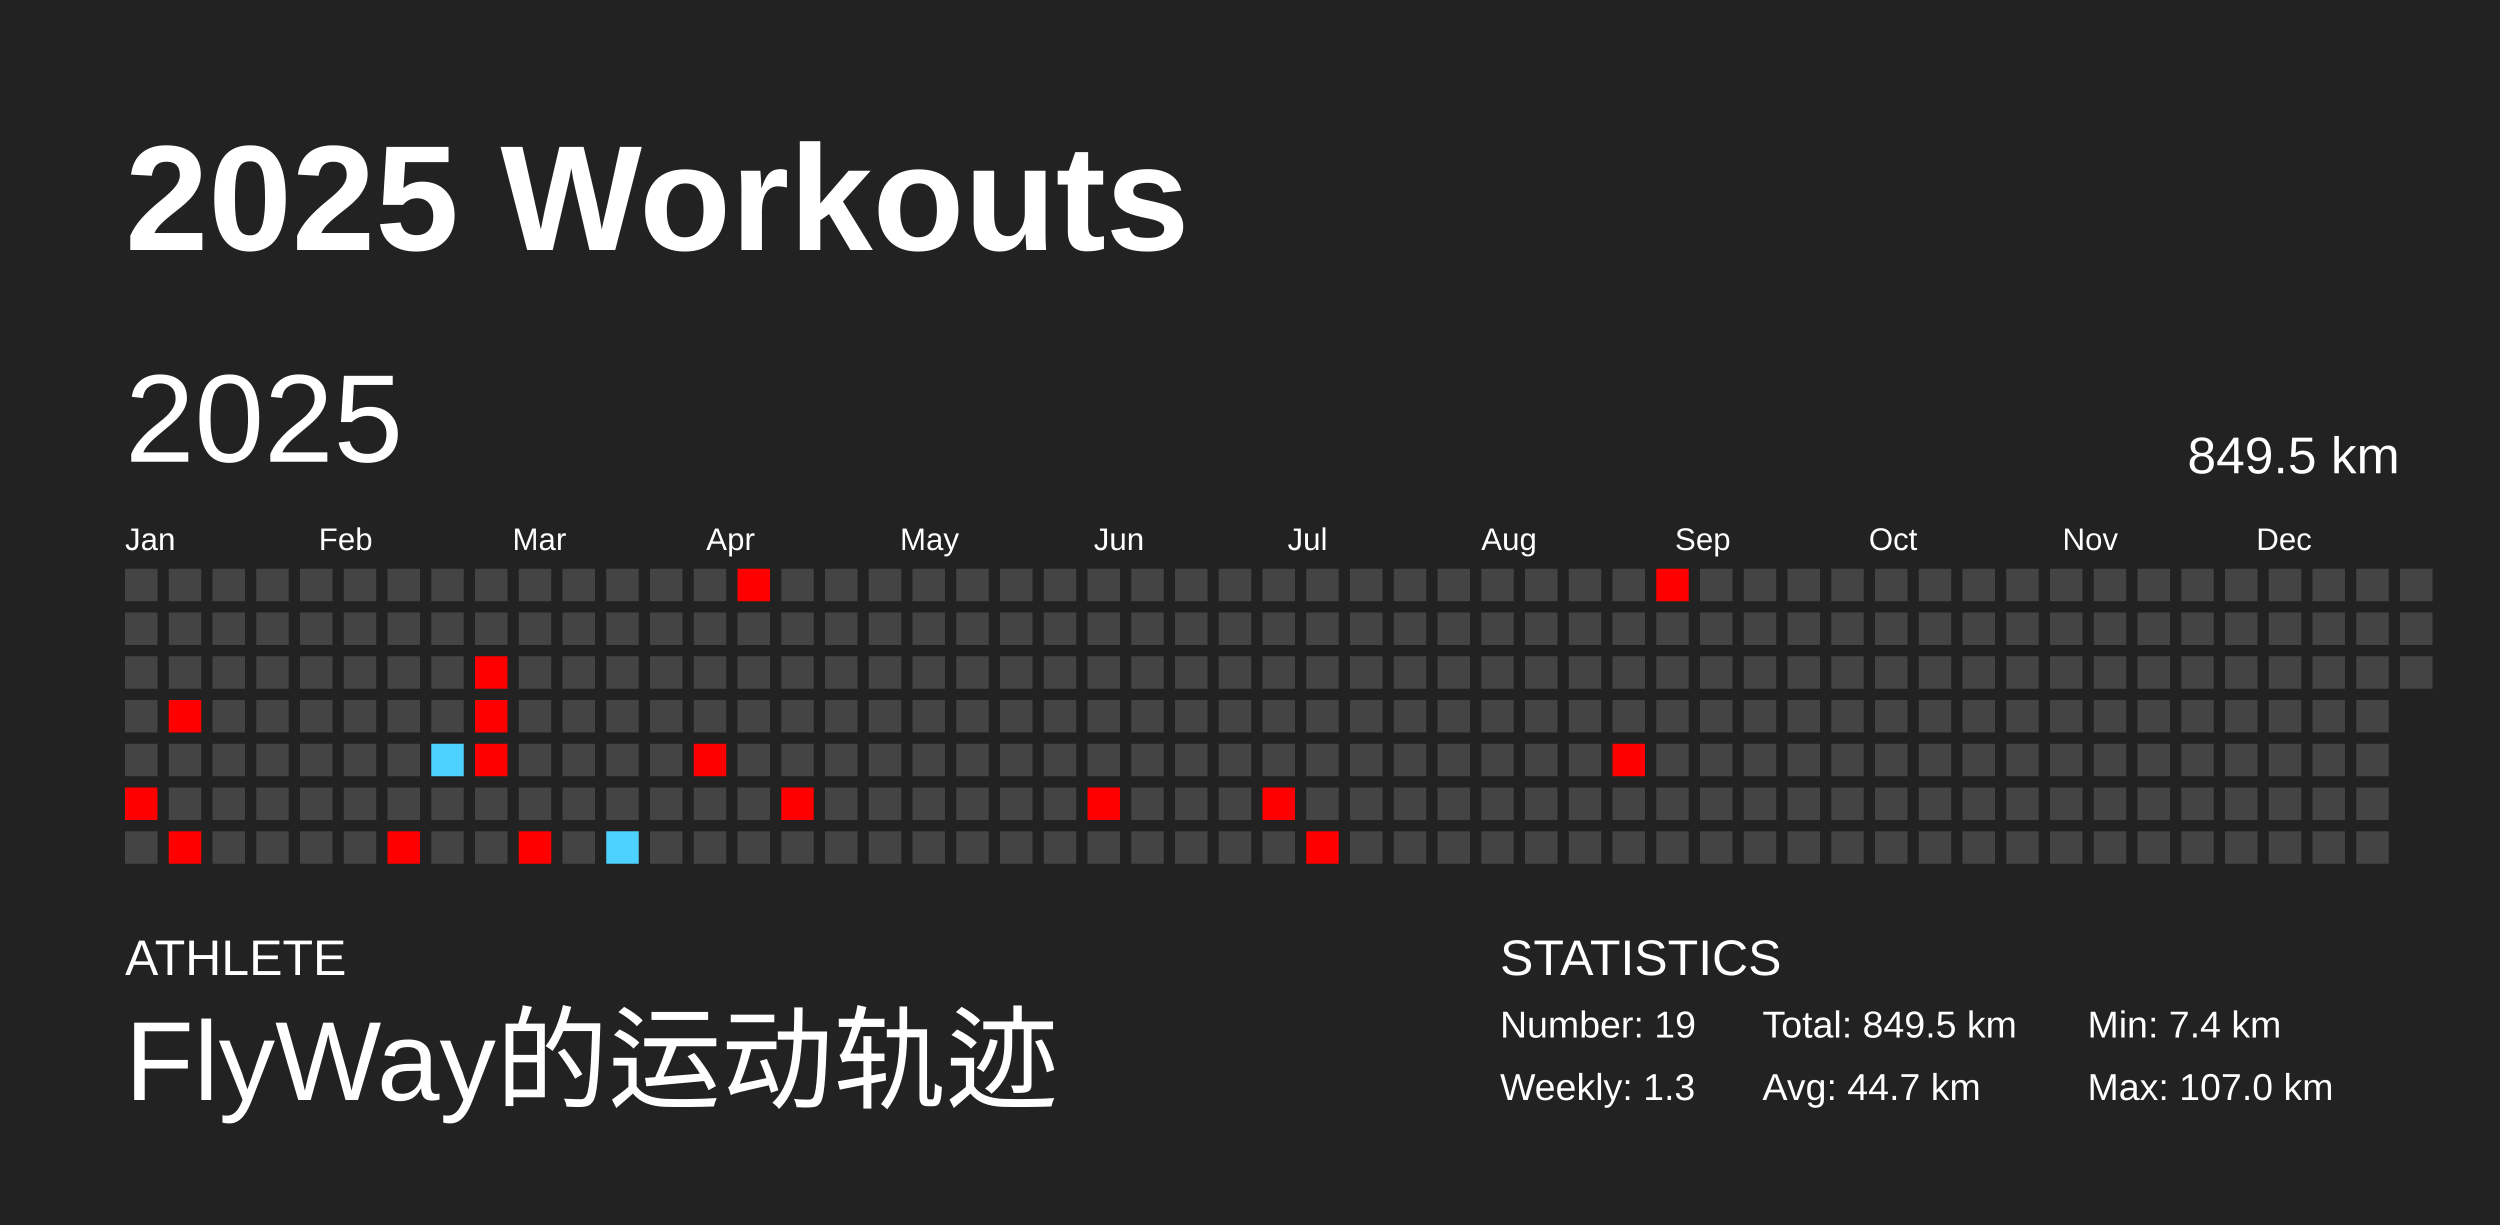
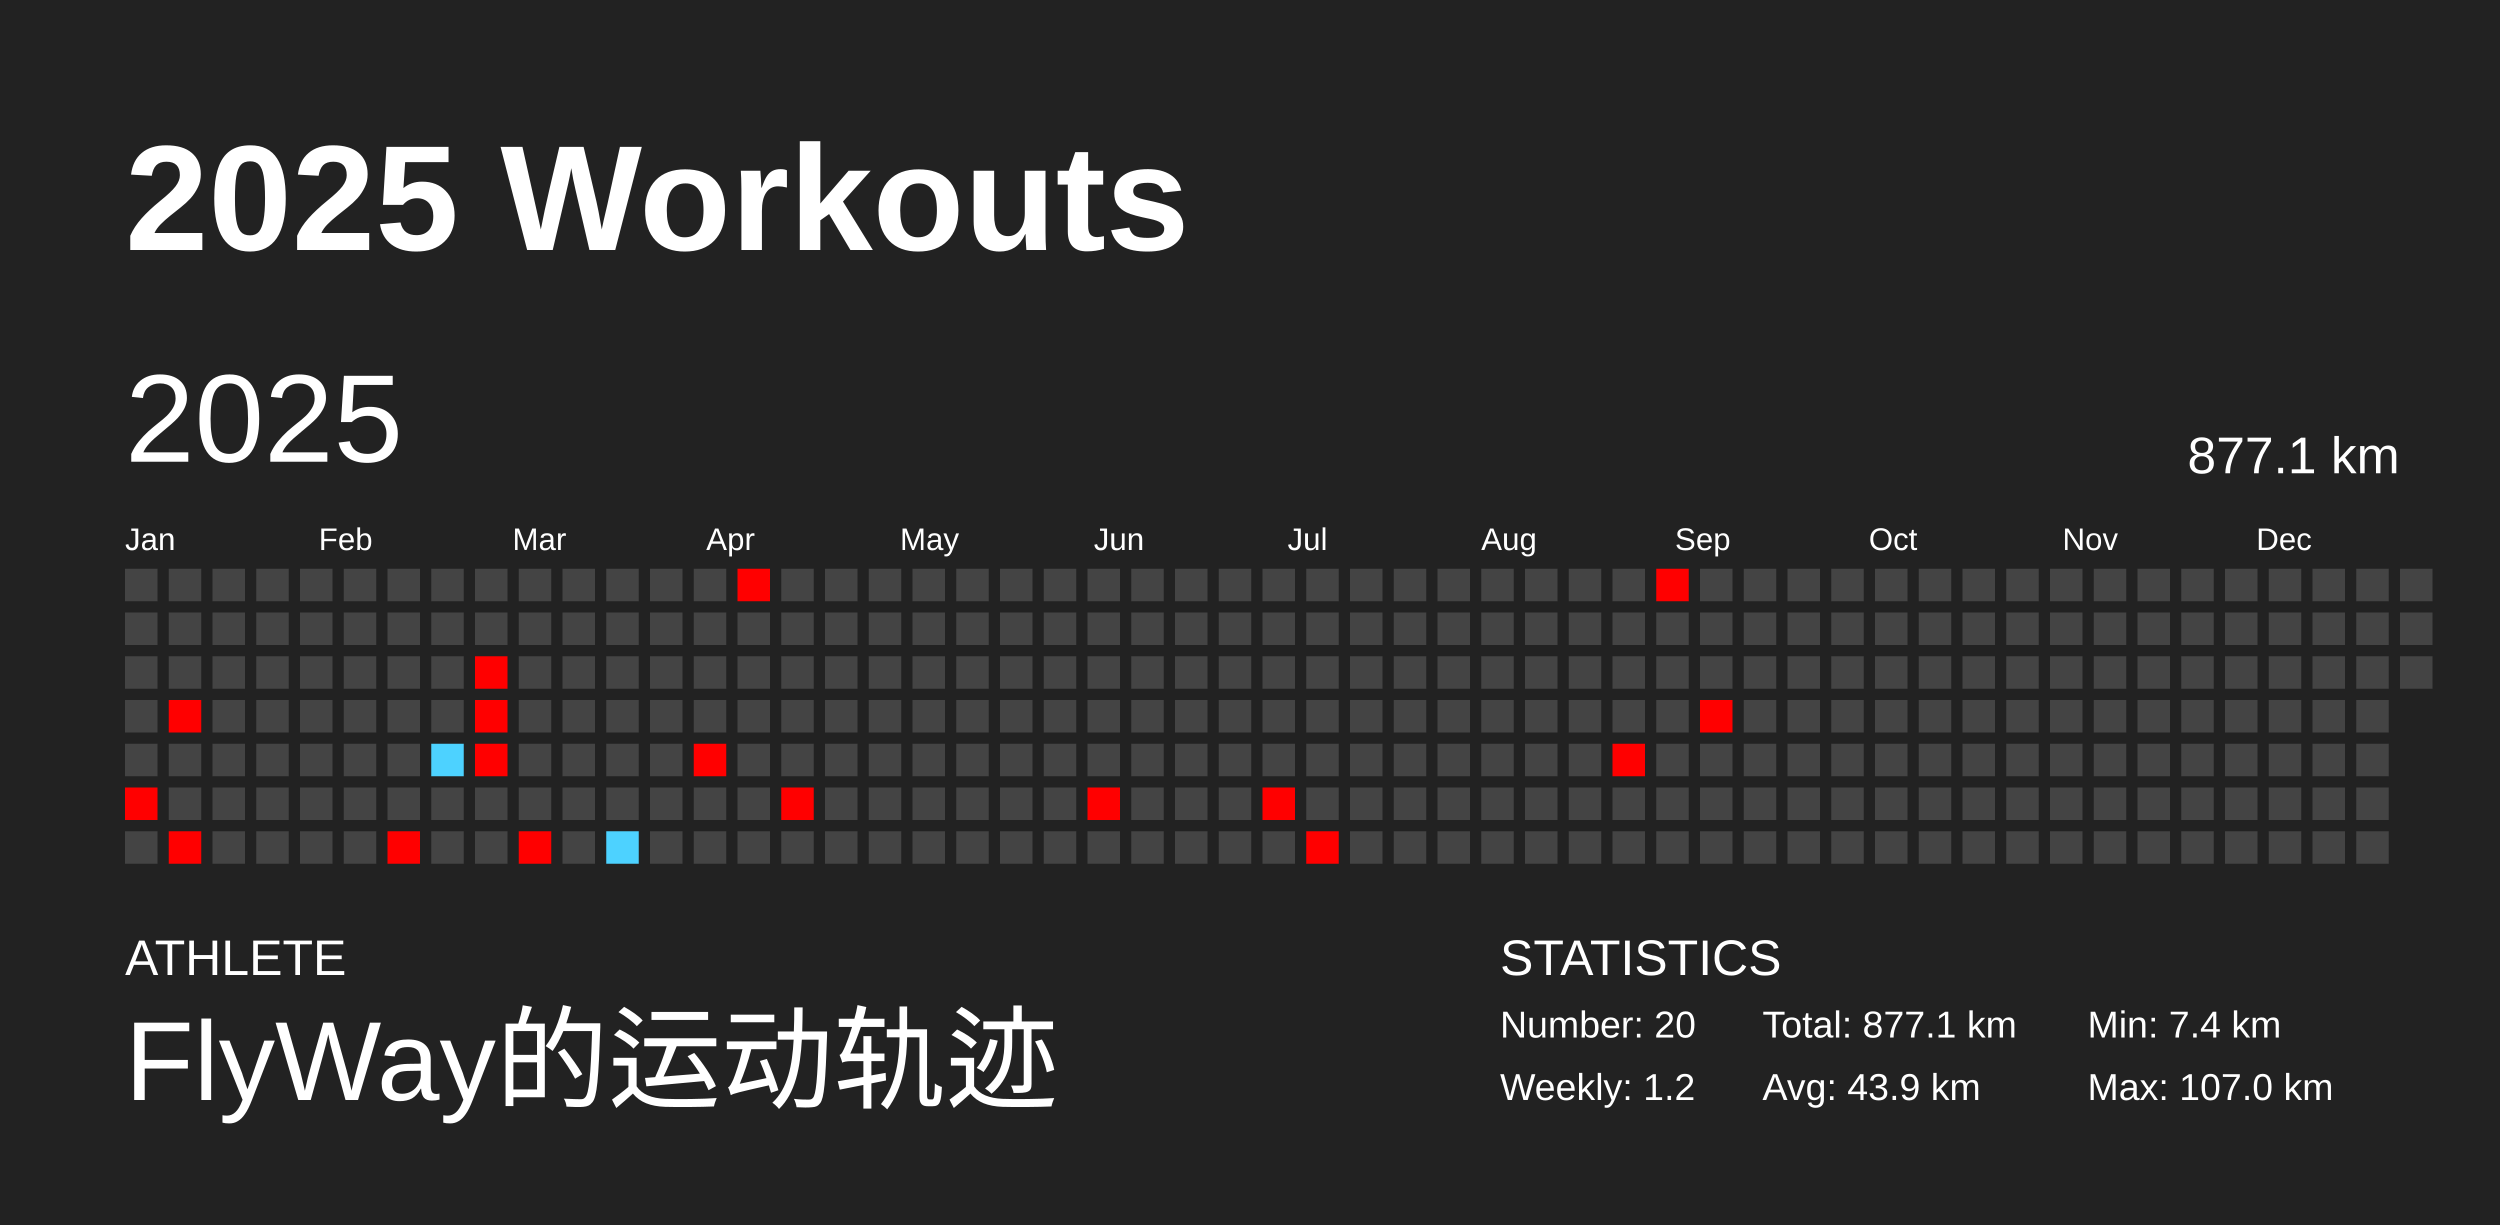
<svg xmlns="http://www.w3.org/2000/svg" baseProfile="full" height="98mm" version="1.1" viewBox="0,0,200,98" width="200mm">
  <defs />
  <rect fill="#222222" height="98" width="200" x="0" y="0" />
  <text fill="#FFFFFF" style="font-size:12px; font-family:Arial; font-weight:bold;" x="10" y="20">2025 Workouts</text>
  <text fill="#FFFFFF" style="font-size:4px; font-family:Arial" x="10" y="78">ATHLETE</text>
  <text fill="#FFFFFF" style="font-size:9px; font-family:Arial" x="10" y="88">FlyWay的运动轨迹</text>
  <text fill="#FFFFFF" style="font-size:4px; font-family:Arial" x="120" y="78">STATISTICS</text>
-   <text fill="#FFFFFF" style="font-size:3px; font-family:Arial" x="120" y="83">Number: 19</text>
-   <text fill="#FFFFFF" style="font-size:3px; font-family:Arial" x="120" y="88">Weekly: 1.3</text>
-   <text fill="#FFFFFF" style="font-size:3px; font-family:Arial" x="141" y="83">Total: 849.5 km</text>
-   <text fill="#FFFFFF" style="font-size:3px; font-family:Arial" x="141" y="88">Avg: 44.7 km</text>
+   <text fill="#FFFFFF" style="font-size:3px; font-family:Arial" x="120" y="83">Number: 20</text>
+   <text fill="#FFFFFF" style="font-size:3px; font-family:Arial" x="120" y="88">Weekly: 1.2</text>
+   <text fill="#FFFFFF" style="font-size:3px; font-family:Arial" x="141" y="83">Total: 877.1 km</text>
+   <text fill="#FFFFFF" style="font-size:3px; font-family:Arial" x="141" y="88">Avg: 43.9 km</text>
  <text fill="#FFFFFF" style="font-size:3px; font-family:Arial" x="167" y="83">Min: 7.4 km</text>
  <text fill="#FFFFFF" style="font-size:3px; font-family:Arial" x="167" y="88">Max: 107.0 km</text>
  <text dominant-baseline="hanging" fill="#FFFFFF" style="font-size:10.0px; font-family:Arial;" x="10" y="30">2025</text>
-   <text dominant-baseline="hanging" fill="#FFFFFF" style="font-size:4.125px; font-family:Arial;" x="175" y="35">849.5 km</text>
+   <text dominant-baseline="hanging" fill="#FFFFFF" style="font-size:4.125px; font-family:Arial;" x="175" y="35">877.1 km</text>
  <text fill="#FFFFFF" style="font-size:2.5px; font-family:Arial" x="10.0" y="44">Jan</text>
  <text fill="#FFFFFF" style="font-size:2.5px; font-family:Arial" x="25.5" y="44">Feb</text>
  <text fill="#FFFFFF" style="font-size:2.5px; font-family:Arial" x="41.0" y="44">Mar</text>
  <text fill="#FFFFFF" style="font-size:2.5px; font-family:Arial" x="56.5" y="44">Apr</text>
  <text fill="#FFFFFF" style="font-size:2.5px; font-family:Arial" x="72.0" y="44">May</text>
  <text fill="#FFFFFF" style="font-size:2.5px; font-family:Arial" x="87.5" y="44">Jun</text>
  <text fill="#FFFFFF" style="font-size:2.5px; font-family:Arial" x="103.0" y="44">Jul</text>
  <text fill="#FFFFFF" style="font-size:2.5px; font-family:Arial" x="118.5" y="44">Aug</text>
  <text fill="#FFFFFF" style="font-size:2.5px; font-family:Arial" x="134.0" y="44">Sep</text>
  <text fill="#FFFFFF" style="font-size:2.5px; font-family:Arial" x="149.5" y="44">Oct</text>
  <text fill="#FFFFFF" style="font-size:2.5px; font-family:Arial" x="165.0" y="44">Nov</text>
  <text fill="#FFFFFF" style="font-size:2.5px; font-family:Arial" x="180.5" y="44">Dec</text>
  <rect fill="#444444" height="2.6" width="2.6" x="10.0" y="45.5" />
  <rect fill="#444444" height="2.6" width="2.6" x="10.0" y="49.0" />
  <rect fill="#444444" height="2.6" width="2.6" x="10.0" y="52.5" />
  <rect fill="#444444" height="2.6" width="2.6" x="10.0" y="56.0" />
  <rect fill="#444444" height="2.6" width="2.6" x="10.0" y="59.5" />
  <rect fill="red" height="2.6" width="2.6" x="10.0" y="63.0" />
  <rect fill="#444444" height="2.6" width="2.6" x="10.0" y="66.5" />
  <rect fill="#444444" height="2.6" width="2.6" x="13.5" y="45.5" />
  <rect fill="#444444" height="2.6" width="2.6" x="13.5" y="49.0" />
  <rect fill="#444444" height="2.6" width="2.6" x="13.5" y="52.5" />
  <rect fill="red" height="2.6" width="2.6" x="13.5" y="56.0" />
  <rect fill="#444444" height="2.6" width="2.6" x="13.5" y="59.5" />
  <rect fill="#444444" height="2.6" width="2.6" x="13.5" y="63.0" />
  <rect fill="red" height="2.6" width="2.6" x="13.5" y="66.5" />
  <rect fill="#444444" height="2.6" width="2.6" x="17.0" y="45.5" />
  <rect fill="#444444" height="2.6" width="2.6" x="17.0" y="49.0" />
  <rect fill="#444444" height="2.6" width="2.6" x="17.0" y="52.5" />
  <rect fill="#444444" height="2.6" width="2.6" x="17.0" y="56.0" />
  <rect fill="#444444" height="2.6" width="2.6" x="17.0" y="59.5" />
  <rect fill="#444444" height="2.6" width="2.6" x="17.0" y="63.0" />
  <rect fill="#444444" height="2.6" width="2.6" x="17.0" y="66.5" />
  <rect fill="#444444" height="2.6" width="2.6" x="20.5" y="45.5" />
  <rect fill="#444444" height="2.6" width="2.6" x="20.5" y="49.0" />
  <rect fill="#444444" height="2.6" width="2.6" x="20.5" y="52.5" />
  <rect fill="#444444" height="2.6" width="2.6" x="20.5" y="56.0" />
  <rect fill="#444444" height="2.6" width="2.6" x="20.5" y="59.5" />
  <rect fill="#444444" height="2.6" width="2.6" x="20.5" y="63.0" />
  <rect fill="#444444" height="2.6" width="2.6" x="20.5" y="66.5" />
  <rect fill="#444444" height="2.6" width="2.6" x="24.0" y="45.5" />
  <rect fill="#444444" height="2.6" width="2.6" x="24.0" y="49.0" />
  <rect fill="#444444" height="2.6" width="2.6" x="24.0" y="52.5" />
  <rect fill="#444444" height="2.6" width="2.6" x="24.0" y="56.0" />
  <rect fill="#444444" height="2.6" width="2.6" x="24.0" y="59.5" />
  <rect fill="#444444" height="2.6" width="2.6" x="24.0" y="63.0" />
  <rect fill="#444444" height="2.6" width="2.6" x="24.0" y="66.5" />
  <rect fill="#444444" height="2.6" width="2.6" x="27.5" y="45.5" />
  <rect fill="#444444" height="2.6" width="2.6" x="27.5" y="49.0" />
  <rect fill="#444444" height="2.6" width="2.6" x="27.5" y="52.5" />
  <rect fill="#444444" height="2.6" width="2.6" x="27.5" y="56.0" />
  <rect fill="#444444" height="2.6" width="2.6" x="27.5" y="59.5" />
  <rect fill="#444444" height="2.6" width="2.6" x="27.5" y="63.0" />
  <rect fill="#444444" height="2.6" width="2.6" x="27.5" y="66.5" />
  <rect fill="#444444" height="2.6" width="2.6" x="31.0" y="45.5" />
  <rect fill="#444444" height="2.6" width="2.6" x="31.0" y="49.0" />
  <rect fill="#444444" height="2.6" width="2.6" x="31.0" y="52.5" />
  <rect fill="#444444" height="2.6" width="2.6" x="31.0" y="56.0" />
  <rect fill="#444444" height="2.6" width="2.6" x="31.0" y="59.5" />
  <rect fill="#444444" height="2.6" width="2.6" x="31.0" y="63.0" />
  <rect fill="red" height="2.6" width="2.6" x="31.0" y="66.5" />
  <rect fill="#444444" height="2.6" width="2.6" x="34.5" y="45.5" />
  <rect fill="#444444" height="2.6" width="2.6" x="34.5" y="49.0" />
  <rect fill="#444444" height="2.6" width="2.6" x="34.5" y="52.5" />
  <rect fill="#444444" height="2.6" width="2.6" x="34.5" y="56.0" />
  <rect fill="#4dd2ff" height="2.6" width="2.6" x="34.5" y="59.5" />
  <rect fill="#444444" height="2.6" width="2.6" x="34.5" y="63.0" />
  <rect fill="#444444" height="2.6" width="2.6" x="34.5" y="66.5" />
  <rect fill="#444444" height="2.6" width="2.6" x="38.0" y="45.5" />
  <rect fill="#444444" height="2.6" width="2.6" x="38.0" y="49.0" />
  <rect fill="red" height="2.6" width="2.6" x="38.0" y="52.5" />
  <rect fill="red" height="2.6" width="2.6" x="38.0" y="56.0" />
  <rect fill="red" height="2.6" width="2.6" x="38.0" y="59.5" />
  <rect fill="#444444" height="2.6" width="2.6" x="38.0" y="63.0" />
  <rect fill="#444444" height="2.6" width="2.6" x="38.0" y="66.5" />
  <rect fill="#444444" height="2.6" width="2.6" x="41.5" y="45.5" />
  <rect fill="#444444" height="2.6" width="2.6" x="41.5" y="49.0" />
  <rect fill="#444444" height="2.6" width="2.6" x="41.5" y="52.5" />
  <rect fill="#444444" height="2.6" width="2.6" x="41.5" y="56.0" />
  <rect fill="#444444" height="2.6" width="2.6" x="41.5" y="59.5" />
  <rect fill="#444444" height="2.6" width="2.6" x="41.5" y="63.0" />
  <rect fill="red" height="2.6" width="2.6" x="41.5" y="66.5" />
  <rect fill="#444444" height="2.6" width="2.6" x="45.0" y="45.5" />
  <rect fill="#444444" height="2.6" width="2.6" x="45.0" y="49.0" />
  <rect fill="#444444" height="2.6" width="2.6" x="45.0" y="52.5" />
  <rect fill="#444444" height="2.6" width="2.6" x="45.0" y="56.0" />
  <rect fill="#444444" height="2.6" width="2.6" x="45.0" y="59.5" />
  <rect fill="#444444" height="2.6" width="2.6" x="45.0" y="63.0" />
  <rect fill="#444444" height="2.6" width="2.6" x="45.0" y="66.5" />
  <rect fill="#444444" height="2.6" width="2.6" x="48.5" y="45.5" />
  <rect fill="#444444" height="2.6" width="2.6" x="48.5" y="49.0" />
  <rect fill="#444444" height="2.6" width="2.6" x="48.5" y="52.5" />
  <rect fill="#444444" height="2.6" width="2.6" x="48.5" y="56.0" />
  <rect fill="#444444" height="2.6" width="2.6" x="48.5" y="59.5" />
  <rect fill="#444444" height="2.6" width="2.6" x="48.5" y="63.0" />
  <rect fill="#4dd2ff" height="2.6" width="2.6" x="48.5" y="66.5" />
  <rect fill="#444444" height="2.6" width="2.6" x="52.0" y="45.5" />
  <rect fill="#444444" height="2.6" width="2.6" x="52.0" y="49.0" />
  <rect fill="#444444" height="2.6" width="2.6" x="52.0" y="52.5" />
  <rect fill="#444444" height="2.6" width="2.6" x="52.0" y="56.0" />
  <rect fill="#444444" height="2.6" width="2.6" x="52.0" y="59.5" />
  <rect fill="#444444" height="2.6" width="2.6" x="52.0" y="63.0" />
  <rect fill="#444444" height="2.6" width="2.6" x="52.0" y="66.5" />
  <rect fill="#444444" height="2.6" width="2.6" x="55.5" y="45.5" />
  <rect fill="#444444" height="2.6" width="2.6" x="55.5" y="49.0" />
  <rect fill="#444444" height="2.6" width="2.6" x="55.5" y="52.5" />
  <rect fill="#444444" height="2.6" width="2.6" x="55.5" y="56.0" />
  <rect fill="red" height="2.6" width="2.6" x="55.5" y="59.5" />
  <rect fill="#444444" height="2.6" width="2.6" x="55.5" y="63.0" />
  <rect fill="#444444" height="2.6" width="2.6" x="55.5" y="66.5" />
  <rect fill="red" height="2.6" width="2.6" x="59.0" y="45.5" />
  <rect fill="#444444" height="2.6" width="2.6" x="59.0" y="49.0" />
  <rect fill="#444444" height="2.6" width="2.6" x="59.0" y="52.5" />
  <rect fill="#444444" height="2.6" width="2.6" x="59.0" y="56.0" />
  <rect fill="#444444" height="2.6" width="2.6" x="59.0" y="59.5" />
  <rect fill="#444444" height="2.6" width="2.6" x="59.0" y="63.0" />
  <rect fill="#444444" height="2.6" width="2.6" x="59.0" y="66.5" />
  <rect fill="#444444" height="2.6" width="2.6" x="62.5" y="45.5" />
  <rect fill="#444444" height="2.6" width="2.6" x="62.5" y="49.0" />
  <rect fill="#444444" height="2.6" width="2.6" x="62.5" y="52.5" />
  <rect fill="#444444" height="2.6" width="2.6" x="62.5" y="56.0" />
  <rect fill="#444444" height="2.6" width="2.6" x="62.5" y="59.5" />
  <rect fill="red" height="2.6" width="2.6" x="62.5" y="63.0" />
  <rect fill="#444444" height="2.6" width="2.6" x="62.5" y="66.5" />
  <rect fill="#444444" height="2.6" width="2.6" x="66.0" y="45.5" />
  <rect fill="#444444" height="2.6" width="2.6" x="66.0" y="49.0" />
  <rect fill="#444444" height="2.6" width="2.6" x="66.0" y="52.5" />
  <rect fill="#444444" height="2.6" width="2.6" x="66.0" y="56.0" />
  <rect fill="#444444" height="2.6" width="2.6" x="66.0" y="59.5" />
  <rect fill="#444444" height="2.6" width="2.6" x="66.0" y="63.0" />
  <rect fill="#444444" height="2.6" width="2.6" x="66.0" y="66.5" />
  <rect fill="#444444" height="2.6" width="2.6" x="69.5" y="45.5" />
  <rect fill="#444444" height="2.6" width="2.6" x="69.5" y="49.0" />
  <rect fill="#444444" height="2.6" width="2.6" x="69.5" y="52.5" />
  <rect fill="#444444" height="2.6" width="2.6" x="69.5" y="56.0" />
  <rect fill="#444444" height="2.6" width="2.6" x="69.5" y="59.5" />
  <rect fill="#444444" height="2.6" width="2.6" x="69.5" y="63.0" />
  <rect fill="#444444" height="2.6" width="2.6" x="69.5" y="66.5" />
  <rect fill="#444444" height="2.6" width="2.6" x="73.0" y="45.5" />
  <rect fill="#444444" height="2.6" width="2.6" x="73.0" y="49.0" />
  <rect fill="#444444" height="2.6" width="2.6" x="73.0" y="52.5" />
  <rect fill="#444444" height="2.6" width="2.6" x="73.0" y="56.0" />
  <rect fill="#444444" height="2.6" width="2.6" x="73.0" y="59.5" />
  <rect fill="#444444" height="2.6" width="2.6" x="73.0" y="63.0" />
  <rect fill="#444444" height="2.6" width="2.6" x="73.0" y="66.5" />
  <rect fill="#444444" height="2.6" width="2.6" x="76.5" y="45.5" />
  <rect fill="#444444" height="2.6" width="2.6" x="76.5" y="49.0" />
  <rect fill="#444444" height="2.6" width="2.6" x="76.5" y="52.5" />
  <rect fill="#444444" height="2.6" width="2.6" x="76.5" y="56.0" />
  <rect fill="#444444" height="2.6" width="2.6" x="76.5" y="59.5" />
  <rect fill="#444444" height="2.6" width="2.6" x="76.5" y="63.0" />
  <rect fill="#444444" height="2.6" width="2.6" x="76.5" y="66.5" />
  <rect fill="#444444" height="2.6" width="2.6" x="80.0" y="45.5" />
  <rect fill="#444444" height="2.6" width="2.6" x="80.0" y="49.0" />
  <rect fill="#444444" height="2.6" width="2.6" x="80.0" y="52.5" />
  <rect fill="#444444" height="2.6" width="2.6" x="80.0" y="56.0" />
  <rect fill="#444444" height="2.6" width="2.6" x="80.0" y="59.5" />
  <rect fill="#444444" height="2.6" width="2.6" x="80.0" y="63.0" />
  <rect fill="#444444" height="2.6" width="2.6" x="80.0" y="66.5" />
  <rect fill="#444444" height="2.6" width="2.6" x="83.5" y="45.5" />
  <rect fill="#444444" height="2.6" width="2.6" x="83.5" y="49.0" />
  <rect fill="#444444" height="2.6" width="2.6" x="83.5" y="52.5" />
  <rect fill="#444444" height="2.6" width="2.6" x="83.5" y="56.0" />
  <rect fill="#444444" height="2.6" width="2.6" x="83.5" y="59.5" />
  <rect fill="#444444" height="2.6" width="2.6" x="83.5" y="63.0" />
  <rect fill="#444444" height="2.6" width="2.6" x="83.5" y="66.5" />
  <rect fill="#444444" height="2.6" width="2.6" x="87.0" y="45.5" />
  <rect fill="#444444" height="2.6" width="2.6" x="87.0" y="49.0" />
  <rect fill="#444444" height="2.6" width="2.6" x="87.0" y="52.5" />
  <rect fill="#444444" height="2.6" width="2.6" x="87.0" y="56.0" />
  <rect fill="#444444" height="2.6" width="2.6" x="87.0" y="59.5" />
  <rect fill="red" height="2.6" width="2.6" x="87.0" y="63.0" />
  <rect fill="#444444" height="2.6" width="2.6" x="87.0" y="66.5" />
  <rect fill="#444444" height="2.6" width="2.6" x="90.5" y="45.5" />
  <rect fill="#444444" height="2.6" width="2.6" x="90.5" y="49.0" />
  <rect fill="#444444" height="2.6" width="2.6" x="90.5" y="52.5" />
  <rect fill="#444444" height="2.6" width="2.6" x="90.5" y="56.0" />
  <rect fill="#444444" height="2.6" width="2.6" x="90.5" y="59.5" />
  <rect fill="#444444" height="2.6" width="2.6" x="90.5" y="63.0" />
  <rect fill="#444444" height="2.6" width="2.6" x="90.5" y="66.5" />
  <rect fill="#444444" height="2.6" width="2.6" x="94.0" y="45.5" />
  <rect fill="#444444" height="2.6" width="2.6" x="94.0" y="49.0" />
  <rect fill="#444444" height="2.6" width="2.6" x="94.0" y="52.5" />
  <rect fill="#444444" height="2.6" width="2.6" x="94.0" y="56.0" />
  <rect fill="#444444" height="2.6" width="2.6" x="94.0" y="59.5" />
  <rect fill="#444444" height="2.6" width="2.6" x="94.0" y="63.0" />
  <rect fill="#444444" height="2.6" width="2.6" x="94.0" y="66.5" />
  <rect fill="#444444" height="2.6" width="2.6" x="97.5" y="45.5" />
  <rect fill="#444444" height="2.6" width="2.6" x="97.5" y="49.0" />
  <rect fill="#444444" height="2.6" width="2.6" x="97.5" y="52.5" />
  <rect fill="#444444" height="2.6" width="2.6" x="97.5" y="56.0" />
  <rect fill="#444444" height="2.6" width="2.6" x="97.5" y="59.5" />
  <rect fill="#444444" height="2.6" width="2.6" x="97.5" y="63.0" />
  <rect fill="#444444" height="2.6" width="2.6" x="97.5" y="66.5" />
  <rect fill="#444444" height="2.6" width="2.6" x="101.0" y="45.5" />
  <rect fill="#444444" height="2.6" width="2.6" x="101.0" y="49.0" />
  <rect fill="#444444" height="2.6" width="2.6" x="101.0" y="52.5" />
  <rect fill="#444444" height="2.6" width="2.6" x="101.0" y="56.0" />
  <rect fill="#444444" height="2.6" width="2.6" x="101.0" y="59.5" />
  <rect fill="red" height="2.6" width="2.6" x="101.0" y="63.0" />
  <rect fill="#444444" height="2.6" width="2.6" x="101.0" y="66.5" />
  <rect fill="#444444" height="2.6" width="2.6" x="104.5" y="45.5" />
  <rect fill="#444444" height="2.6" width="2.6" x="104.5" y="49.0" />
  <rect fill="#444444" height="2.6" width="2.6" x="104.5" y="52.5" />
  <rect fill="#444444" height="2.6" width="2.6" x="104.5" y="56.0" />
  <rect fill="#444444" height="2.6" width="2.6" x="104.5" y="59.5" />
  <rect fill="#444444" height="2.6" width="2.6" x="104.5" y="63.0" />
  <rect fill="red" height="2.6" width="2.6" x="104.5" y="66.5" />
  <rect fill="#444444" height="2.6" width="2.6" x="108.0" y="45.5" />
  <rect fill="#444444" height="2.6" width="2.6" x="108.0" y="49.0" />
  <rect fill="#444444" height="2.6" width="2.6" x="108.0" y="52.5" />
  <rect fill="#444444" height="2.6" width="2.6" x="108.0" y="56.0" />
  <rect fill="#444444" height="2.6" width="2.6" x="108.0" y="59.5" />
  <rect fill="#444444" height="2.6" width="2.6" x="108.0" y="63.0" />
  <rect fill="#444444" height="2.6" width="2.6" x="108.0" y="66.5" />
  <rect fill="#444444" height="2.6" width="2.6" x="111.5" y="45.5" />
  <rect fill="#444444" height="2.6" width="2.6" x="111.5" y="49.0" />
  <rect fill="#444444" height="2.6" width="2.6" x="111.5" y="52.5" />
  <rect fill="#444444" height="2.6" width="2.6" x="111.5" y="56.0" />
  <rect fill="#444444" height="2.6" width="2.6" x="111.5" y="59.5" />
  <rect fill="#444444" height="2.6" width="2.6" x="111.5" y="63.0" />
  <rect fill="#444444" height="2.6" width="2.6" x="111.5" y="66.5" />
  <rect fill="#444444" height="2.6" width="2.6" x="115.0" y="45.5" />
  <rect fill="#444444" height="2.6" width="2.6" x="115.0" y="49.0" />
  <rect fill="#444444" height="2.6" width="2.6" x="115.0" y="52.5" />
  <rect fill="#444444" height="2.6" width="2.6" x="115.0" y="56.0" />
  <rect fill="#444444" height="2.6" width="2.6" x="115.0" y="59.5" />
  <rect fill="#444444" height="2.6" width="2.6" x="115.0" y="63.0" />
  <rect fill="#444444" height="2.6" width="2.6" x="115.0" y="66.5" />
  <rect fill="#444444" height="2.6" width="2.6" x="118.5" y="45.5" />
  <rect fill="#444444" height="2.6" width="2.6" x="118.5" y="49.0" />
  <rect fill="#444444" height="2.6" width="2.6" x="118.5" y="52.5" />
  <rect fill="#444444" height="2.6" width="2.6" x="118.5" y="56.0" />
  <rect fill="#444444" height="2.6" width="2.6" x="118.5" y="59.5" />
  <rect fill="#444444" height="2.6" width="2.6" x="118.5" y="63.0" />
  <rect fill="#444444" height="2.6" width="2.6" x="118.5" y="66.5" />
  <rect fill="#444444" height="2.6" width="2.6" x="122.0" y="45.5" />
  <rect fill="#444444" height="2.6" width="2.6" x="122.0" y="49.0" />
  <rect fill="#444444" height="2.6" width="2.6" x="122.0" y="52.5" />
  <rect fill="#444444" height="2.6" width="2.6" x="122.0" y="56.0" />
  <rect fill="#444444" height="2.6" width="2.6" x="122.0" y="59.5" />
  <rect fill="#444444" height="2.6" width="2.6" x="122.0" y="63.0" />
  <rect fill="#444444" height="2.6" width="2.6" x="122.0" y="66.5" />
  <rect fill="#444444" height="2.6" width="2.6" x="125.5" y="45.5" />
  <rect fill="#444444" height="2.6" width="2.6" x="125.5" y="49.0" />
  <rect fill="#444444" height="2.6" width="2.6" x="125.5" y="52.5" />
  <rect fill="#444444" height="2.6" width="2.6" x="125.5" y="56.0" />
  <rect fill="#444444" height="2.6" width="2.6" x="125.5" y="59.5" />
  <rect fill="#444444" height="2.6" width="2.6" x="125.5" y="63.0" />
  <rect fill="#444444" height="2.6" width="2.6" x="125.5" y="66.5" />
  <rect fill="#444444" height="2.6" width="2.6" x="129.0" y="45.5" />
  <rect fill="#444444" height="2.6" width="2.6" x="129.0" y="49.0" />
  <rect fill="#444444" height="2.6" width="2.6" x="129.0" y="52.5" />
  <rect fill="#444444" height="2.6" width="2.6" x="129.0" y="56.0" />
  <rect fill="red" height="2.6" width="2.6" x="129.0" y="59.5" />
  <rect fill="#444444" height="2.6" width="2.6" x="129.0" y="63.0" />
  <rect fill="#444444" height="2.6" width="2.6" x="129.0" y="66.5" />
  <rect fill="red" height="2.6" width="2.6" x="132.5" y="45.5" />
  <rect fill="#444444" height="2.6" width="2.6" x="132.5" y="49.0" />
  <rect fill="#444444" height="2.6" width="2.6" x="132.5" y="52.5" />
  <rect fill="#444444" height="2.6" width="2.6" x="132.5" y="56.0" />
  <rect fill="#444444" height="2.6" width="2.6" x="132.5" y="59.5" />
  <rect fill="#444444" height="2.6" width="2.6" x="132.5" y="63.0" />
  <rect fill="#444444" height="2.6" width="2.6" x="132.5" y="66.5" />
  <rect fill="#444444" height="2.6" width="2.6" x="136.0" y="45.5" />
  <rect fill="#444444" height="2.6" width="2.6" x="136.0" y="49.0" />
  <rect fill="#444444" height="2.6" width="2.6" x="136.0" y="52.5" />
-   <rect fill="#444444" height="2.6" width="2.6" x="136.0" y="56.0" />
+   <rect fill="red" height="2.6" width="2.6" x="136.0" y="56.0" />
  <rect fill="#444444" height="2.6" width="2.6" x="136.0" y="59.5" />
  <rect fill="#444444" height="2.6" width="2.6" x="136.0" y="63.0" />
  <rect fill="#444444" height="2.6" width="2.6" x="136.0" y="66.5" />
  <rect fill="#444444" height="2.6" width="2.6" x="139.5" y="45.5" />
  <rect fill="#444444" height="2.6" width="2.6" x="139.5" y="49.0" />
  <rect fill="#444444" height="2.6" width="2.6" x="139.5" y="52.5" />
  <rect fill="#444444" height="2.6" width="2.6" x="139.5" y="56.0" />
  <rect fill="#444444" height="2.6" width="2.6" x="139.5" y="59.5" />
  <rect fill="#444444" height="2.6" width="2.6" x="139.5" y="63.0" />
  <rect fill="#444444" height="2.6" width="2.6" x="139.5" y="66.5" />
  <rect fill="#444444" height="2.6" width="2.6" x="143.0" y="45.5" />
  <rect fill="#444444" height="2.6" width="2.6" x="143.0" y="49.0" />
  <rect fill="#444444" height="2.6" width="2.6" x="143.0" y="52.5" />
  <rect fill="#444444" height="2.6" width="2.6" x="143.0" y="56.0" />
  <rect fill="#444444" height="2.6" width="2.6" x="143.0" y="59.5" />
  <rect fill="#444444" height="2.6" width="2.6" x="143.0" y="63.0" />
  <rect fill="#444444" height="2.6" width="2.6" x="143.0" y="66.5" />
  <rect fill="#444444" height="2.6" width="2.6" x="146.5" y="45.5" />
  <rect fill="#444444" height="2.6" width="2.6" x="146.5" y="49.0" />
  <rect fill="#444444" height="2.6" width="2.6" x="146.5" y="52.5" />
  <rect fill="#444444" height="2.6" width="2.6" x="146.5" y="56.0" />
  <rect fill="#444444" height="2.6" width="2.6" x="146.5" y="59.5" />
  <rect fill="#444444" height="2.6" width="2.6" x="146.5" y="63.0" />
  <rect fill="#444444" height="2.6" width="2.6" x="146.5" y="66.5" />
  <rect fill="#444444" height="2.6" width="2.6" x="150.0" y="45.5" />
  <rect fill="#444444" height="2.6" width="2.6" x="150.0" y="49.0" />
  <rect fill="#444444" height="2.6" width="2.6" x="150.0" y="52.5" />
  <rect fill="#444444" height="2.6" width="2.6" x="150.0" y="56.0" />
  <rect fill="#444444" height="2.6" width="2.6" x="150.0" y="59.5" />
  <rect fill="#444444" height="2.6" width="2.6" x="150.0" y="63.0" />
  <rect fill="#444444" height="2.6" width="2.6" x="150.0" y="66.5" />
  <rect fill="#444444" height="2.6" width="2.6" x="153.5" y="45.5" />
  <rect fill="#444444" height="2.6" width="2.6" x="153.5" y="49.0" />
  <rect fill="#444444" height="2.6" width="2.6" x="153.5" y="52.5" />
  <rect fill="#444444" height="2.6" width="2.6" x="153.5" y="56.0" />
  <rect fill="#444444" height="2.6" width="2.6" x="153.5" y="59.5" />
  <rect fill="#444444" height="2.6" width="2.6" x="153.5" y="63.0" />
  <rect fill="#444444" height="2.6" width="2.6" x="153.5" y="66.5" />
  <rect fill="#444444" height="2.6" width="2.6" x="157.0" y="45.5" />
  <rect fill="#444444" height="2.6" width="2.6" x="157.0" y="49.0" />
  <rect fill="#444444" height="2.6" width="2.6" x="157.0" y="52.5" />
  <rect fill="#444444" height="2.6" width="2.6" x="157.0" y="56.0" />
  <rect fill="#444444" height="2.6" width="2.6" x="157.0" y="59.5" />
  <rect fill="#444444" height="2.6" width="2.6" x="157.0" y="63.0" />
  <rect fill="#444444" height="2.6" width="2.6" x="157.0" y="66.5" />
  <rect fill="#444444" height="2.6" width="2.6" x="160.5" y="45.5" />
  <rect fill="#444444" height="2.6" width="2.6" x="160.5" y="49.0" />
  <rect fill="#444444" height="2.6" width="2.6" x="160.5" y="52.5" />
  <rect fill="#444444" height="2.6" width="2.6" x="160.5" y="56.0" />
  <rect fill="#444444" height="2.6" width="2.6" x="160.5" y="59.5" />
  <rect fill="#444444" height="2.6" width="2.6" x="160.5" y="63.0" />
  <rect fill="#444444" height="2.6" width="2.6" x="160.5" y="66.5" />
  <rect fill="#444444" height="2.6" width="2.6" x="164.0" y="45.5" />
  <rect fill="#444444" height="2.6" width="2.6" x="164.0" y="49.0" />
  <rect fill="#444444" height="2.6" width="2.6" x="164.0" y="52.5" />
  <rect fill="#444444" height="2.6" width="2.6" x="164.0" y="56.0" />
  <rect fill="#444444" height="2.6" width="2.6" x="164.0" y="59.5" />
  <rect fill="#444444" height="2.6" width="2.6" x="164.0" y="63.0" />
  <rect fill="#444444" height="2.6" width="2.6" x="164.0" y="66.5" />
  <rect fill="#444444" height="2.6" width="2.6" x="167.5" y="45.5" />
  <rect fill="#444444" height="2.6" width="2.6" x="167.5" y="49.0" />
  <rect fill="#444444" height="2.6" width="2.6" x="167.5" y="52.5" />
  <rect fill="#444444" height="2.6" width="2.6" x="167.5" y="56.0" />
  <rect fill="#444444" height="2.6" width="2.6" x="167.5" y="59.5" />
  <rect fill="#444444" height="2.6" width="2.6" x="167.5" y="63.0" />
  <rect fill="#444444" height="2.6" width="2.6" x="167.5" y="66.5" />
  <rect fill="#444444" height="2.6" width="2.6" x="171.0" y="45.5" />
  <rect fill="#444444" height="2.6" width="2.6" x="171.0" y="49.0" />
  <rect fill="#444444" height="2.6" width="2.6" x="171.0" y="52.5" />
  <rect fill="#444444" height="2.6" width="2.6" x="171.0" y="56.0" />
  <rect fill="#444444" height="2.6" width="2.6" x="171.0" y="59.5" />
  <rect fill="#444444" height="2.6" width="2.6" x="171.0" y="63.0" />
  <rect fill="#444444" height="2.6" width="2.6" x="171.0" y="66.5" />
  <rect fill="#444444" height="2.6" width="2.6" x="174.5" y="45.5" />
  <rect fill="#444444" height="2.6" width="2.6" x="174.5" y="49.0" />
  <rect fill="#444444" height="2.6" width="2.6" x="174.5" y="52.5" />
  <rect fill="#444444" height="2.6" width="2.6" x="174.5" y="56.0" />
  <rect fill="#444444" height="2.6" width="2.6" x="174.5" y="59.5" />
  <rect fill="#444444" height="2.6" width="2.6" x="174.5" y="63.0" />
  <rect fill="#444444" height="2.6" width="2.6" x="174.5" y="66.5" />
  <rect fill="#444444" height="2.6" width="2.6" x="178.0" y="45.5" />
  <rect fill="#444444" height="2.6" width="2.6" x="178.0" y="49.0" />
  <rect fill="#444444" height="2.6" width="2.6" x="178.0" y="52.5" />
  <rect fill="#444444" height="2.6" width="2.6" x="178.0" y="56.0" />
  <rect fill="#444444" height="2.6" width="2.6" x="178.0" y="59.5" />
  <rect fill="#444444" height="2.6" width="2.6" x="178.0" y="63.0" />
  <rect fill="#444444" height="2.6" width="2.6" x="178.0" y="66.5" />
  <rect fill="#444444" height="2.6" width="2.6" x="181.5" y="45.5" />
  <rect fill="#444444" height="2.6" width="2.6" x="181.5" y="49.0" />
  <rect fill="#444444" height="2.6" width="2.6" x="181.5" y="52.5" />
  <rect fill="#444444" height="2.6" width="2.6" x="181.5" y="56.0" />
  <rect fill="#444444" height="2.6" width="2.6" x="181.5" y="59.5" />
  <rect fill="#444444" height="2.6" width="2.6" x="181.5" y="63.0" />
  <rect fill="#444444" height="2.6" width="2.6" x="181.5" y="66.5" />
  <rect fill="#444444" height="2.6" width="2.6" x="185.0" y="45.5" />
  <rect fill="#444444" height="2.6" width="2.6" x="185.0" y="49.0" />
  <rect fill="#444444" height="2.6" width="2.6" x="185.0" y="52.5" />
  <rect fill="#444444" height="2.6" width="2.6" x="185.0" y="56.0" />
  <rect fill="#444444" height="2.6" width="2.6" x="185.0" y="59.5" />
  <rect fill="#444444" height="2.6" width="2.6" x="185.0" y="63.0" />
  <rect fill="#444444" height="2.6" width="2.6" x="185.0" y="66.5" />
  <rect fill="#444444" height="2.6" width="2.6" x="188.5" y="45.5" />
  <rect fill="#444444" height="2.6" width="2.6" x="188.5" y="49.0" />
  <rect fill="#444444" height="2.6" width="2.6" x="188.5" y="52.5" />
  <rect fill="#444444" height="2.6" width="2.6" x="188.5" y="56.0" />
  <rect fill="#444444" height="2.6" width="2.6" x="188.5" y="59.5" />
  <rect fill="#444444" height="2.6" width="2.6" x="188.5" y="63.0" />
  <rect fill="#444444" height="2.6" width="2.6" x="188.5" y="66.5" />
  <rect fill="#444444" height="2.6" width="2.6" x="192.0" y="45.5" />
  <rect fill="#444444" height="2.6" width="2.6" x="192.0" y="49.0" />
  <rect fill="#444444" height="2.6" width="2.6" x="192.0" y="52.5" />
</svg>
